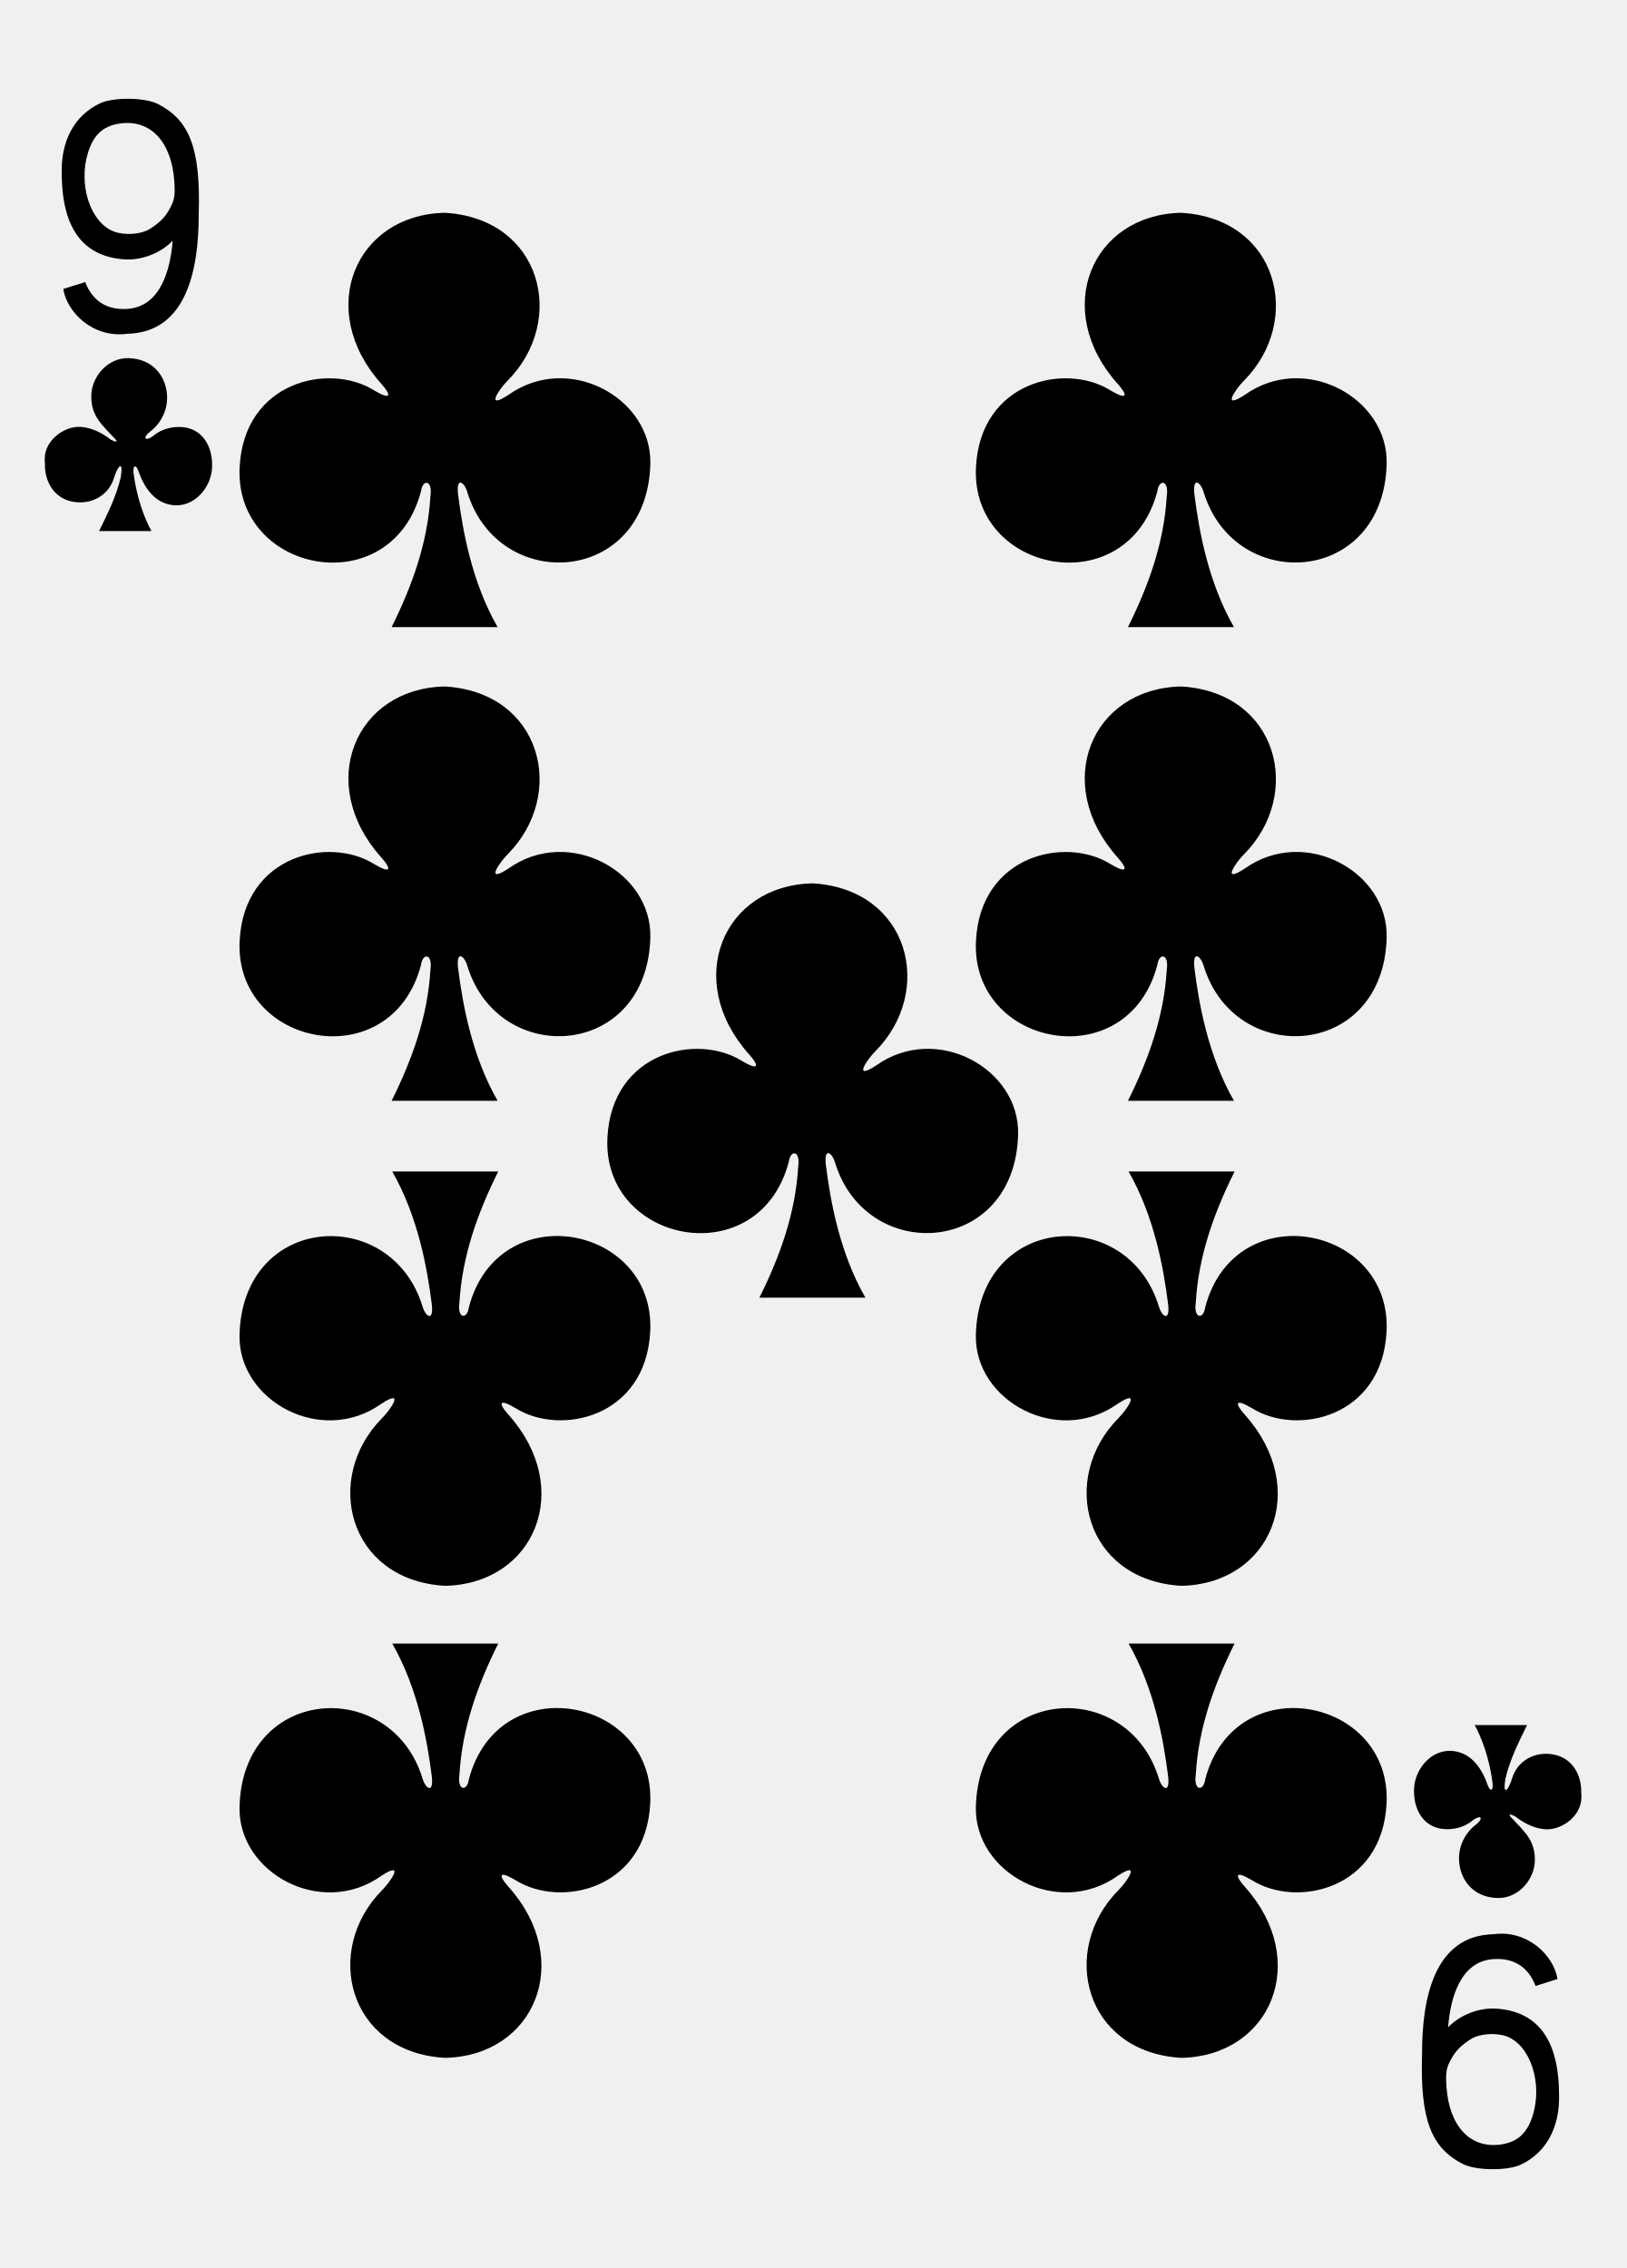
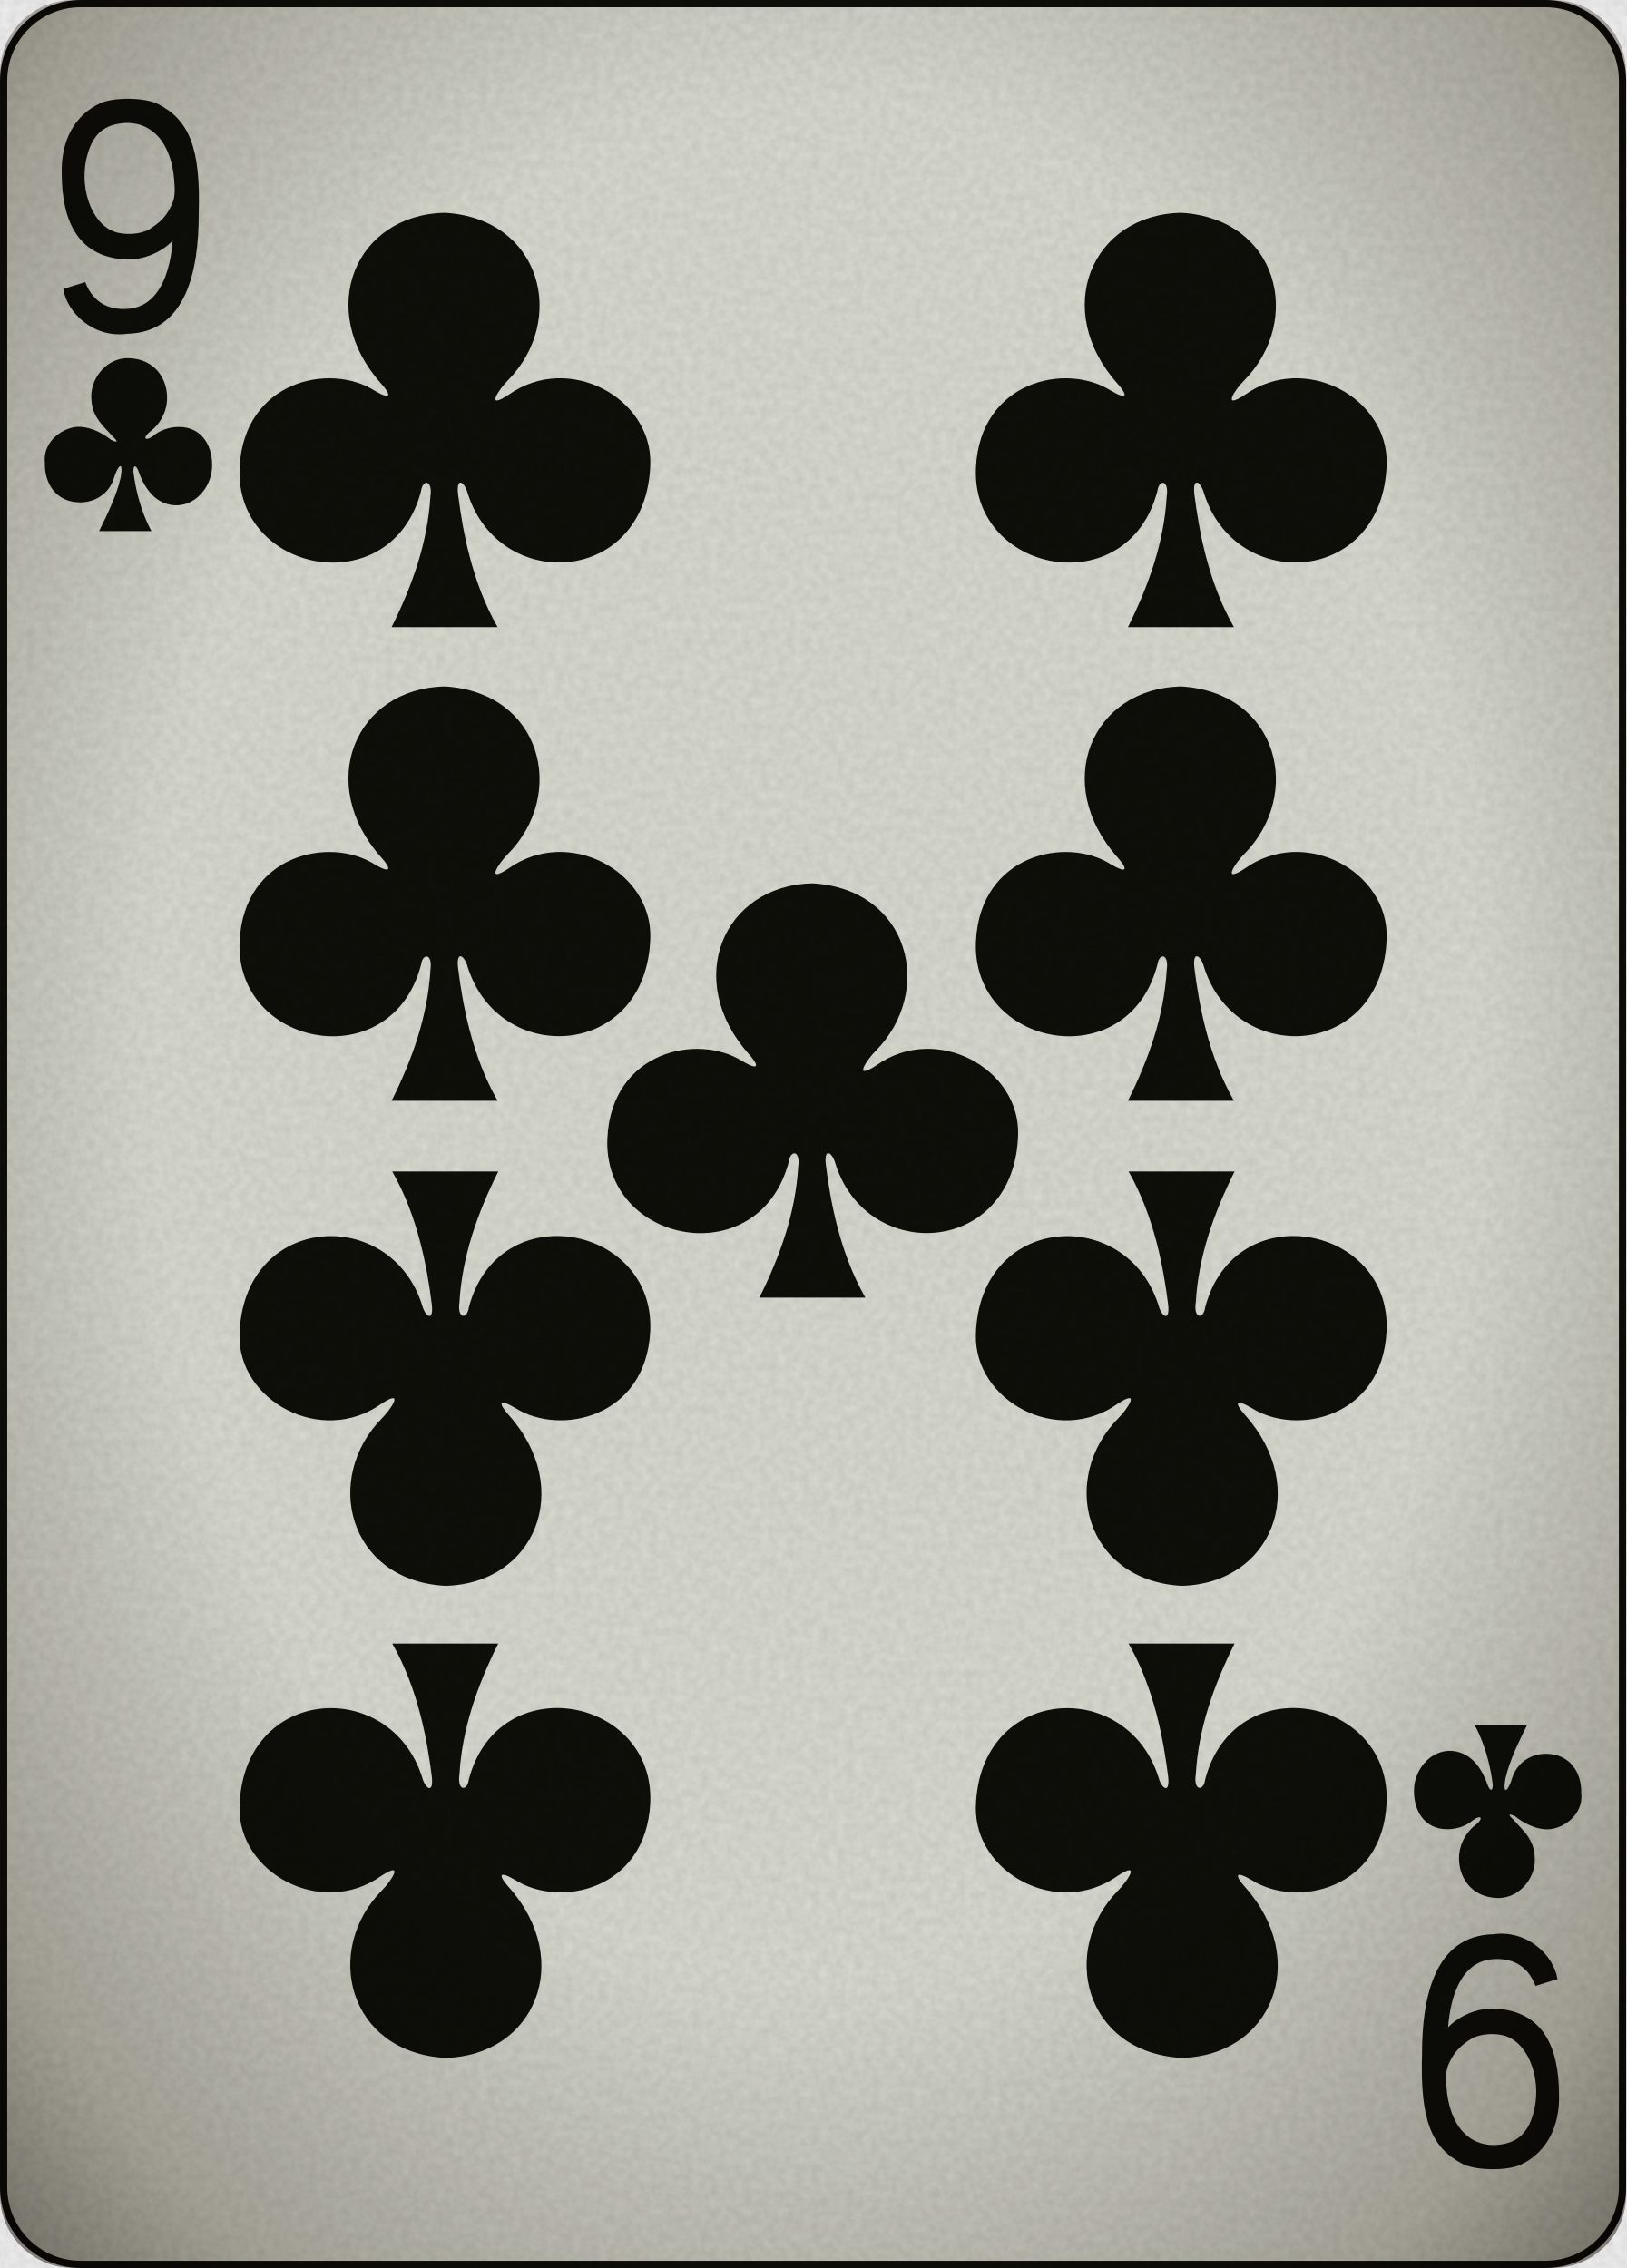
<svg xmlns="http://www.w3.org/2000/svg" width="224.225" height="312.808" id="svg4423" version="1.1">
-   <g id="layer1" transform="translate(-259.9348,-369.7772)">
+   <defs id="defs4425">
+     <filter id="envejecido" x="-15%" y="-15%" width="130%" height="130%" color-interpolation-filters="sRGB">
+       <feColorMatrix in="SourceGraphic" type="matrix" values="0.62 0.12 0.05 0 0.06                 0.05 0.70 0.05 0 0.06                 0.00 0.06 0.72 0 0.04                 0    0    0    1 0" result="warm" />
+       <feTurbulence type="fractalNoise" baseFrequency="0.85" numOctaves="2" seed="11" result="noise" />
+       <feColorMatrix in="noise" type="matrix" values="0 0 0 0 0                 0 0 0 0 0                 0 0 0 0 0                 0 0 0 0.10 0" result="noiseAlpha" />
+       <feComposite in="noiseAlpha" in2="warm" operator="over" result="grained" />
+     </filter>
+     <radialGradient id="vignette-grad" cx="50%" cy="46%" r="75%">
+       <stop offset="55%" stop-color="#2a1a0a" stop-opacity="0" />
+       <stop offset="85%" stop-color="#2a1a0a" stop-opacity="0.28" />
+       <stop offset="100%" stop-color="#160d05" stop-opacity="0.55" />
+     </radialGradient>
+   </defs>
+   <g id="layer1" transform="translate(-259.9348,-369.7772)" filter="url(#envejecido)">
    <g id="g3670" style="display:inline" transform="translate(-1160.768,-219.6759)">
      <g id="g6923">
        <g id="g8440">
          <g transform="translate(-5059.956,3024.952)" style="display:inline" id="g8817-3">
+             <rect y="-2435" x="6481.158" height="311.811" width="223.228" id="rect6363-3" style="display:inline;fill:#ffffff;fill-opacity:1;stroke:#000000;stroke-width:0.997;stroke-miterlimit:4;stroke-dasharray:none;stroke-opacity:1" rx="10.63" ry="10.63" />
            <g transform="matrix(0.3010621,0,0,0.3010621,5727.131,-1950.525)" id="g8631-4">
              <g transform="translate(-1267.771,-112.9089)" id="g8685-1" />
            </g>
          </g>
        </g>
        <g id="g6872" transform="translate(-0.04926127,1.5106256e-5)">
          <g id="g6908">
            <path transform="matrix(0.3010621,0,0,0.3010621,285.4971,1040.434)" style="display:inline;fill:#000000;fill-opacity:1" d="m 3799.815,-1365.606 10.053,-3.129 c 3.792,9.949 11.459,12.884 19.569,12.253 14.556,-1.132 19.386,-17.101 20.478,-31.221 -5.671,5.893 -14.197,8.887 -21.456,8.595 -23.192,-1.227 -29.128,-19.446 -29.345,-38.535 -0.644,-16.097 6.137,-27.754 17.765,-33.094 6.152,-2.712 20.244,-2.712 26.438,0.494 14.223,7.361 19.487,20.091 18.532,50.458 0.015,24.991 -5.396,54.099 -32.676,54.723 -15.77,2.14 -27.743,-9.898 -29.359,-20.544 z m 39.484,-27.382 c 4.733,-2.941 7.404,-5.7 9.525,-9.839 1.741,-3.397 2.331,-5.159 1.834,-12.192 -1.279,-18.12 -10.959,-28.392 -24.994,-26.351 -7.827,1.138 -12.101,5.442 -14.557,13.445 -4.536,14.778 1.214,32.078 11.986,36.062 4.859,1.797 12.338,1.278 16.205,-1.126 z" id="path7114-1" />
            <path transform="matrix(0.3010621,0,0,0.3010621,285.4971,1040.434)" id="path7130-3" d="m 4484.179,-591.314 -10.053,3.129 c -3.792,-9.949 -11.459,-12.884 -19.569,-12.253 -14.556,1.132 -19.386,17.101 -20.478,31.221 5.671,-5.893 14.197,-8.887 21.456,-8.595 23.192,1.227 29.128,19.446 29.345,38.535 0.644,16.097 -6.137,27.754 -17.765,33.094 -6.152,2.712 -20.244,2.712 -26.438,-0.494 -14.223,-7.361 -19.487,-20.091 -18.532,-50.458 -0.015,-24.991 5.396,-54.099 32.676,-54.723 15.77,-2.14 27.743,9.898 29.359,20.544 z m -39.484,27.382 c -4.733,2.941 -7.404,5.7 -9.525,9.839 -1.741,3.397 -2.331,5.159 -1.834,12.192 1.279,18.12 10.959,28.392 24.994,26.351 7.827,-1.138 12.101,-5.442 14.557,-13.445 4.536,-14.778 -1.214,-32.078 -11.986,-36.062 -4.859,-1.797 -12.338,-1.278 -16.205,1.126 z" style="display:inline;fill:#000000;fill-opacity:1" />
            <path style="display:inline;fill:#000000;fill-opacity:1" d="m 1576.285,741.275 c 2.879,-5.776 4.976,-11.701 5.348,-18.037 0.342,-2.332 -1.075,-2.371 -1.288,-0.729 -4.076,15.593 -25.763,11.37 -25.017,-3.296 0.605,-11.895 12.419,-14.454 18.582,-10.565 2.434,1.433 2.296,0.575 0.968,-0.912 -9.155,-10.211 -3.61,-23.362 8.761,-23.602 13.38,0.793 16.851,14.87 8.644,23.148 -1.021,0.995 -3.284,4.191 0.123,1.956 8.287,-5.888 19.787,0.443 19.553,9.521 -0.433,16.739 -20.839,17.987 -25.203,4.006 -0.42,-1.55 -1.629,-2.329 -1.295,0.304 0.605,4.767 1.857,11.953 5.437,18.206 z" id="path3299" />
            <path id="path3301" d="m 1525.465,768.428 c 2.879,-5.776 4.976,-11.701 5.348,-18.037 0.342,-2.332 -1.075,-2.371 -1.288,-0.729 -4.076,15.593 -25.763,11.37 -25.017,-3.296 0.605,-11.895 12.419,-14.454 18.582,-10.565 2.434,1.433 2.296,0.575 0.968,-0.912 -9.155,-10.211 -3.61,-23.362 8.761,-23.602 13.38,0.793 16.851,14.87 8.644,23.148 -1.021,0.995 -3.284,4.191 0.123,1.956 8.287,-5.888 19.787,0.443 19.553,9.521 -0.433,16.739 -20.839,17.987 -25.203,4.006 -0.42,-1.55 -1.629,-2.329 -1.295,0.304 0.605,4.767 1.857,11.953 5.437,18.206 z" style="display:inline;fill:#000000;fill-opacity:1" />
            <path style="display:inline;fill:#000000;fill-opacity:1" d="m 1474.752,741.275 c 2.879,-5.776 4.976,-11.701 5.348,-18.037 0.342,-2.332 -1.075,-2.371 -1.288,-0.729 -4.076,15.593 -25.763,11.37 -25.017,-3.296 0.605,-11.895 12.419,-14.454 18.582,-10.565 2.434,1.433 2.296,0.575 0.968,-0.912 -9.155,-10.211 -3.61,-23.362 8.761,-23.602 13.38,0.793 16.851,14.87 8.644,23.148 -1.021,0.995 -3.284,4.191 0.123,1.956 8.287,-5.888 19.787,0.443 19.553,9.521 -0.433,16.739 -20.839,17.987 -25.203,4.006 -0.42,-1.55 -1.629,-2.329 -1.295,0.304 0.605,4.767 1.857,11.953 5.437,18.206 z" id="path3303" />
            <path id="path3305" d="m 1576.285,675.944 c 2.879,-5.776 4.976,-11.701 5.348,-18.037 0.342,-2.332 -1.075,-2.371 -1.288,-0.729 -4.076,15.593 -25.763,11.37 -25.017,-3.296 0.605,-11.895 12.419,-14.454 18.582,-10.565 2.434,1.433 2.296,0.575 0.968,-0.912 -9.155,-10.211 -3.61,-23.362 8.761,-23.602 13.38,0.793 16.851,14.87 8.644,23.148 -1.021,0.995 -3.284,4.191 0.123,1.956 8.287,-5.888 19.787,0.443 19.553,9.521 -0.433,16.739 -20.839,17.987 -25.203,4.006 -0.42,-1.55 -1.629,-2.329 -1.295,0.304 0.605,4.767 1.857,11.953 5.437,18.206 z" style="display:inline;fill:#000000;fill-opacity:1" />
            <path style="display:inline;fill:#000000;fill-opacity:1" d="m 1474.752,675.944 c 2.879,-5.776 4.976,-11.701 5.348,-18.037 0.342,-2.332 -1.075,-2.371 -1.288,-0.729 -4.076,15.593 -25.763,11.37 -25.017,-3.296 0.605,-11.895 12.419,-14.454 18.582,-10.565 2.434,1.433 2.296,0.575 0.968,-0.912 -9.155,-10.211 -3.61,-23.362 8.761,-23.602 13.38,0.793 16.851,14.87 8.644,23.148 -1.021,0.995 -3.284,4.191 0.123,1.956 8.287,-5.888 19.787,0.443 19.553,9.521 -0.433,16.739 -20.839,17.987 -25.203,4.006 -0.42,-1.55 -1.629,-2.329 -1.295,0.304 0.605,4.767 1.857,11.953 5.437,18.206 z" id="path3307" />
            <path id="path3367" d="m 1489.454,816.136 c -2.879,5.776 -4.976,11.701 -5.348,18.037 -0.342,2.332 1.075,2.371 1.288,0.729 4.076,-15.593 25.763,-11.37 25.017,3.297 -0.605,11.895 -12.419,14.454 -18.582,10.565 -2.434,-1.433 -2.296,-0.575 -0.968,0.912 9.155,10.211 3.61,23.362 -8.761,23.602 -13.38,-0.793 -16.851,-14.87 -8.644,-23.148 1.021,-0.995 3.284,-4.191 -0.123,-1.956 -8.287,5.888 -19.787,-0.443 -19.553,-9.521 0.433,-16.739 20.839,-17.987 25.203,-4.006 0.42,1.55 1.629,2.329 1.295,-0.304 -0.605,-4.767 -1.857,-11.953 -5.437,-18.206 z" style="display:inline;fill:#000000;fill-opacity:1" />
            <path style="display:inline;fill:#000000;fill-opacity:1" d="m 1590.987,816.136 c -2.879,5.776 -4.976,11.701 -5.348,18.037 -0.342,2.332 1.075,2.371 1.288,0.729 4.076,-15.593 25.763,-11.37 25.017,3.297 -0.605,11.895 -12.419,14.454 -18.582,10.565 -2.434,-1.433 -2.296,-0.575 -0.968,0.912 9.155,10.211 3.61,23.362 -8.761,23.602 -13.38,-0.793 -16.851,-14.87 -8.644,-23.148 1.021,-0.995 3.284,-4.191 -0.123,-1.956 -8.287,5.888 -19.787,-0.443 -19.553,-9.521 0.433,-16.739 20.839,-17.987 25.203,-4.006 0.42,1.55 1.629,2.329 1.295,-0.304 -0.605,-4.767 -1.857,-11.953 -5.437,-18.206 z" id="path3369" />
            <path id="path3371" d="m 1590.987,751.031 c -2.879,5.776 -4.976,11.701 -5.348,18.037 -0.342,2.332 1.075,2.371 1.288,0.729 4.076,-15.593 25.763,-11.37 25.017,3.297 -0.605,11.895 -12.419,14.454 -18.582,10.565 -2.434,-1.433 -2.296,-0.575 -0.968,0.912 9.155,10.211 3.61,23.362 -8.761,23.602 -13.38,-0.793 -16.851,-14.87 -8.644,-23.148 1.021,-0.995 3.284,-4.191 -0.123,-1.956 -8.287,5.888 -19.787,-0.443 -19.553,-9.521 0.433,-16.739 20.839,-17.987 25.203,-4.006 0.42,1.55 1.629,2.329 1.295,-0.304 -0.605,-4.767 -1.857,-11.953 -5.437,-18.206 z" style="display:inline;fill:#000000;fill-opacity:1" />
            <path style="display:inline;fill:#000000;fill-opacity:1" d="m 1489.454,751.031 c -2.879,5.776 -4.976,11.701 -5.348,18.037 -0.342,2.332 1.075,2.371 1.288,0.729 4.076,-15.593 25.763,-11.37 25.017,3.297 -0.605,11.895 -12.419,14.454 -18.582,10.565 -2.434,-1.433 -2.296,-0.575 -0.968,0.912 9.155,10.211 3.61,23.362 -8.761,23.602 -13.38,-0.793 -16.851,-14.87 -8.644,-23.148 1.021,-0.995 3.284,-4.191 -0.123,-1.956 -8.287,5.888 -19.787,-0.443 -19.553,-9.521 0.433,-16.739 20.839,-17.987 25.203,-4.006 0.42,1.55 1.629,2.329 1.295,-0.304 -0.605,-4.767 -1.857,-11.953 -5.437,-18.206 z" id="path3373" />
            <path style="display:inline;fill:#000000;fill-opacity:1" d="m 1434.413,662.704 c 1.192,-2.445 2.352,-4.721 2.984,-7.401 0.419,-2.528 -0.438,-1.589 -0.925,0.068 -0.721,2.297 -2.723,3.344 -4.58,3.369 -3.371,0.045 -5.053,-2.604 -4.948,-5.454 -0.368,-2.999 2.671,-5.12 4.962,-4.957 1.722,0.123 3.224,1.052 4.133,1.775 0.596,0.315 1.234,0.455 0.345,-0.358 -1.678,-1.833 -3.077,-2.964 -3.046,-5.711 0.029,-2.579 2.233,-5.268 5.155,-5.184 3.651,0.105 5.312,2.89 5.303,5.481 -0.01,1.888 -0.954,3.626 -2.411,4.703 -0.944,0.766 -0.679,1.34 0.398,0.615 1.035,-0.892 2.267,-1.283 3.545,-1.31 3.49,-0.055 4.855,2.961 4.655,5.764 -0.187,2.626 -2.423,5.328 -5.369,5.022 -2.631,-0.301 -4.013,-2.51 -4.805,-4.777 -0.262,-0.695 -0.676,-0.883 -0.664,0.153 0.608,5.057 2.492,8.204 2.505,8.202 z" id="path3466" />
            <path style="display:inline;fill:#000000;fill-opacity:1" d="m 1631.317,827.377 c -1.192,2.445 -2.352,4.721 -2.984,7.401 -0.419,2.528 0.438,1.589 0.925,-0.068 0.721,-2.297 2.723,-3.344 4.58,-3.369 3.371,-0.045 5.053,2.604 4.948,5.454 0.368,2.999 -2.671,5.12 -4.962,4.957 -1.722,-0.123 -3.224,-1.052 -4.133,-1.775 -0.596,-0.315 -1.234,-0.455 -0.345,0.358 1.678,1.833 3.077,2.964 3.046,5.711 -0.029,2.579 -2.233,5.268 -5.155,5.184 -3.651,-0.105 -5.312,-2.89 -5.303,-5.481 0.01,-1.888 0.954,-3.626 2.411,-4.703 0.944,-0.766 0.679,-1.34 -0.398,-0.615 -1.035,0.892 -2.267,1.283 -3.545,1.31 -3.49,0.055 -4.855,-2.961 -4.655,-5.764 0.187,-2.626 2.423,-5.328 5.369,-5.022 2.631,0.301 4.013,2.51 4.805,4.777 0.262,0.695 0.676,0.883 0.664,-0.153 -0.608,-5.057 -2.492,-8.204 -2.505,-8.202 z" id="path3492" />
          </g>
        </g>
      </g>
    </g>
  </g>
+   <rect x="0" y="0" width="224.225" height="312.808" rx="10.09" ry="10.09" fill="url(#vignette-grad)" style="mix-blend-mode:multiply" />
</svg>
